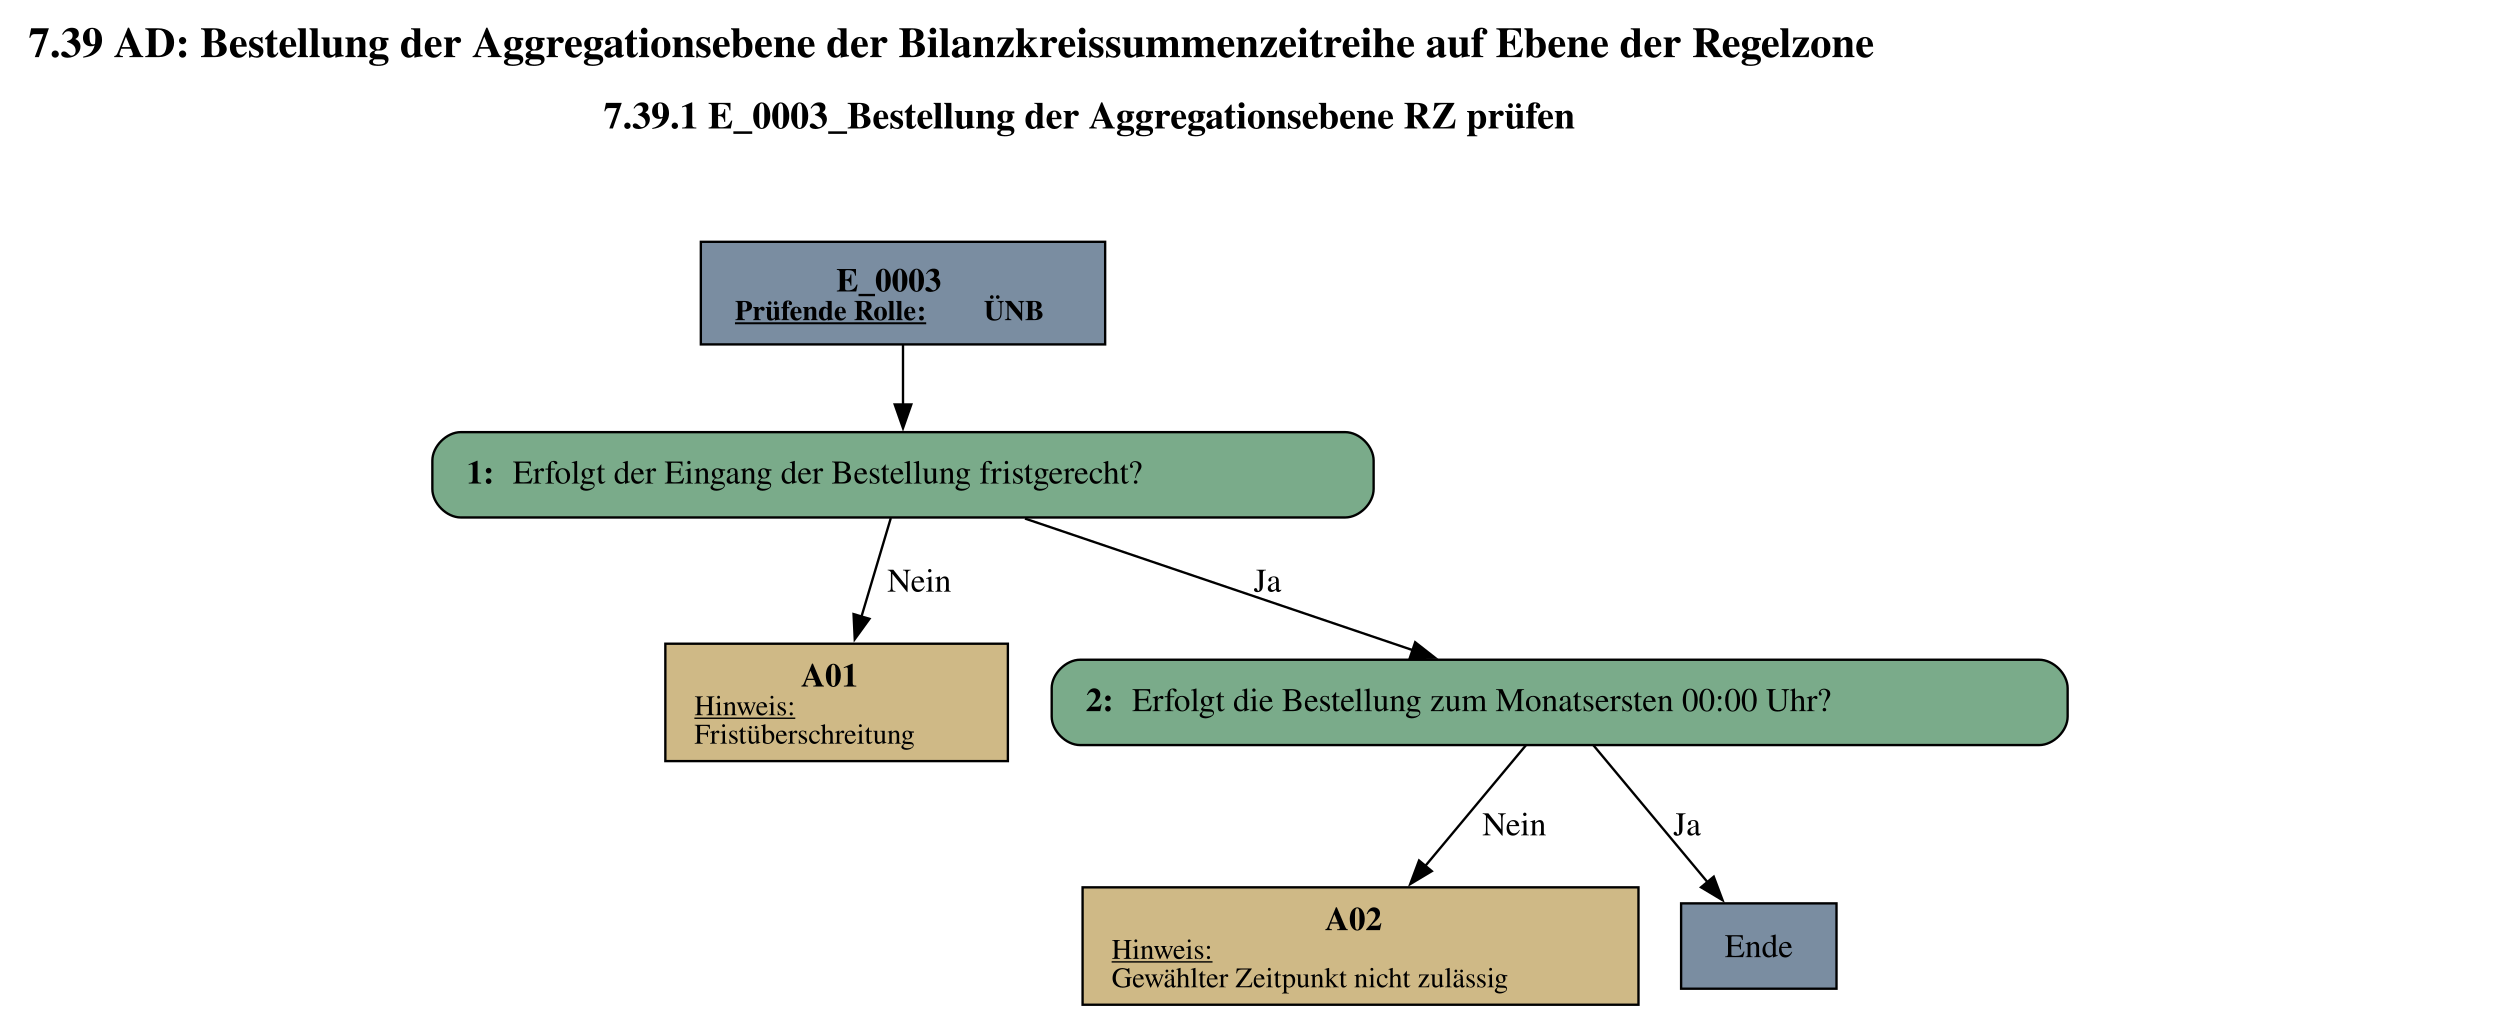
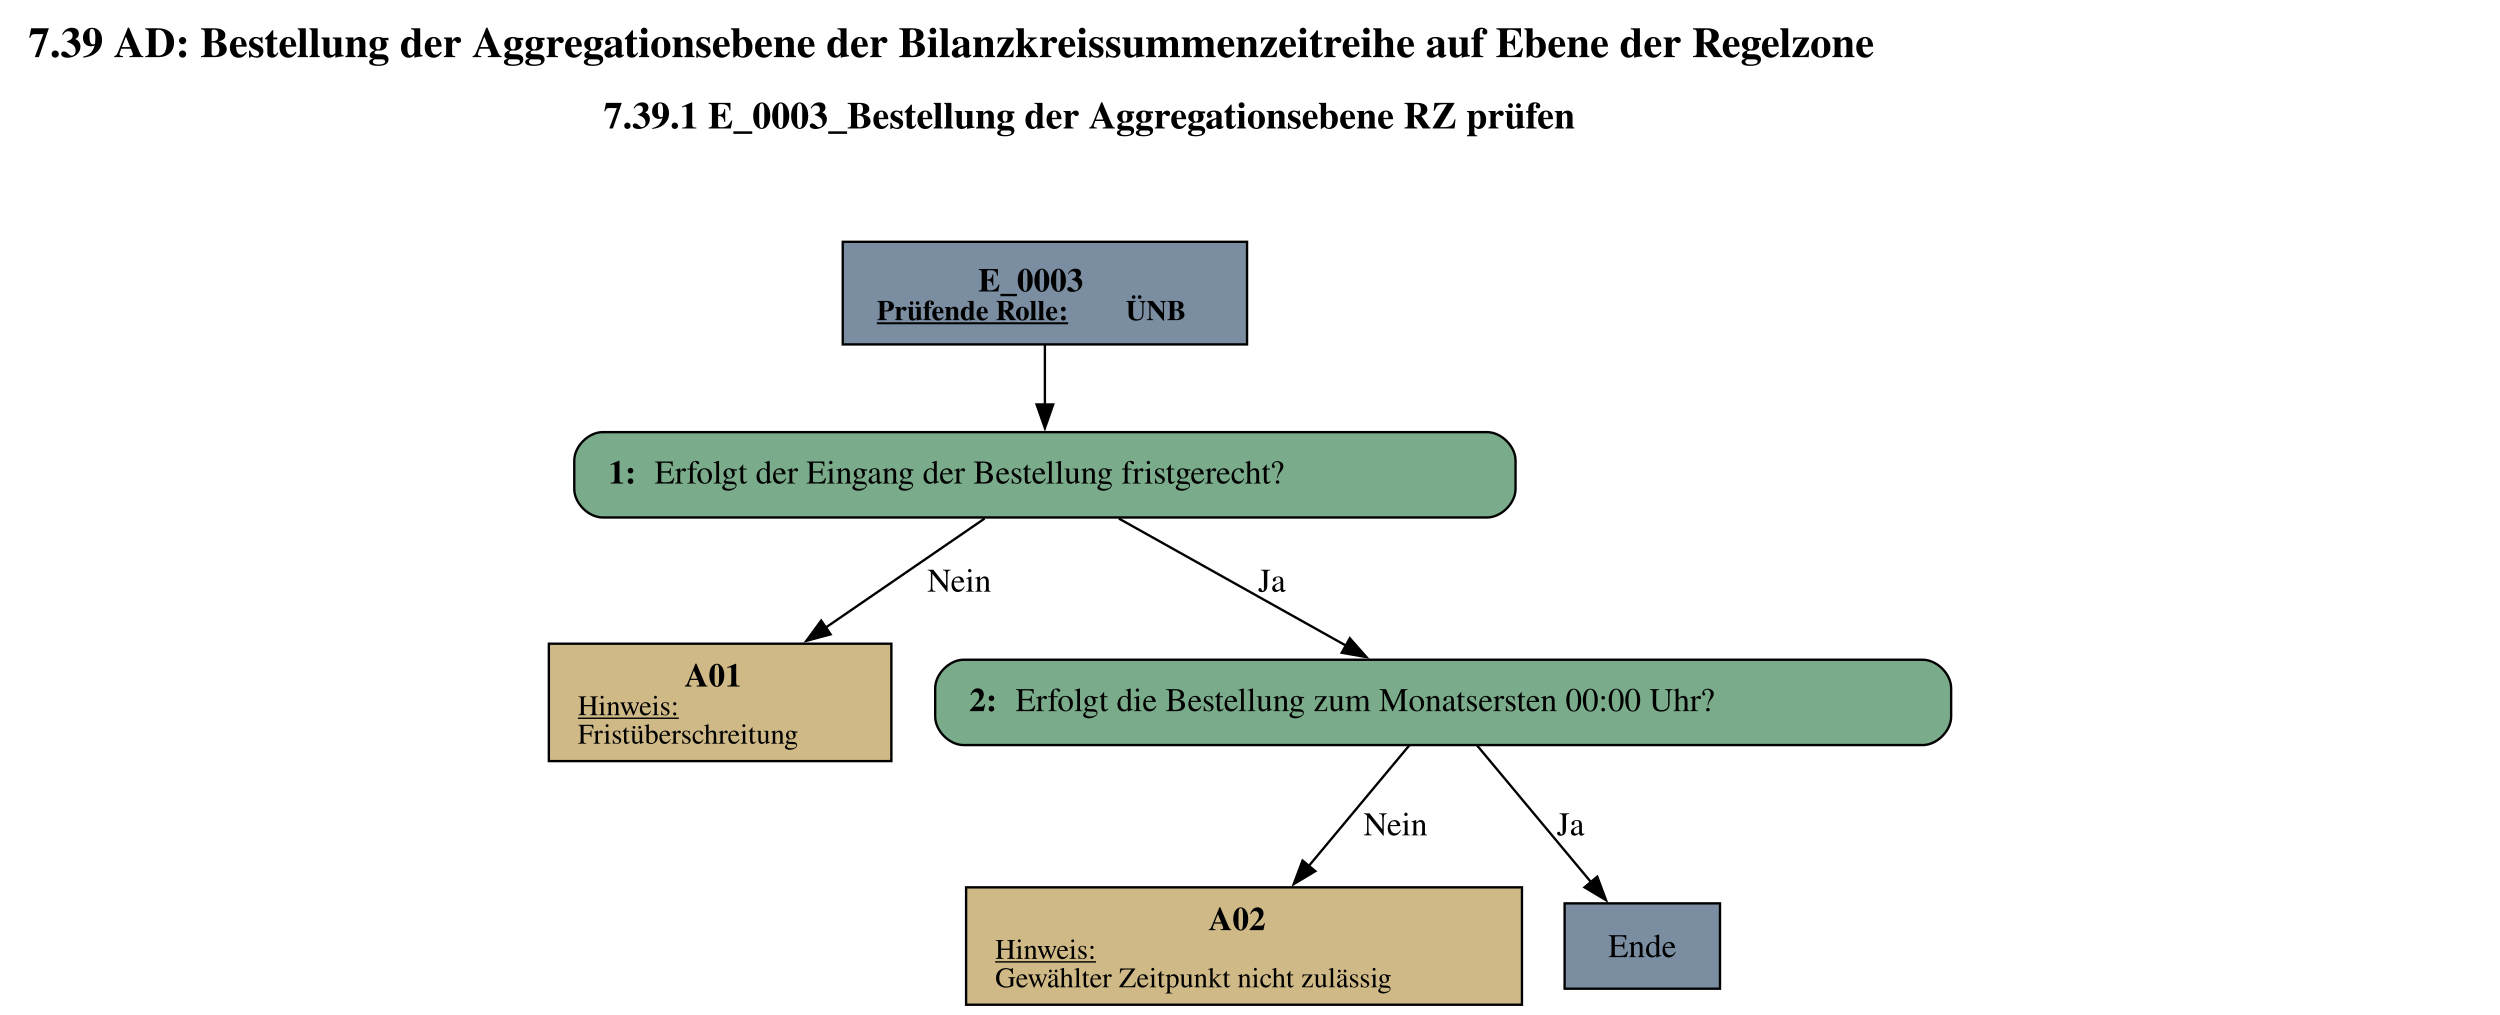
<svg xmlns="http://www.w3.org/2000/svg" width="1055pt" height="428pt" viewBox="0.00 0.00 1054.50 427.82">
  <g id="graph0" class="graph" transform="scale(1 1) rotate(0) translate(4 423.82)">
    <text text-anchor="start" x="8" y="-399.72" font-family="Times,serif" font-weight="bold" font-size="18.00">7.39 AD: Bestellung der Aggregationsebene der Bilanzkreissummenzeitreihe auf Ebene der Regelzone</text>
    <text text-anchor="start" x="250.62" y="-369.62" font-family="Times,serif" font-weight="bold" font-size="16.00">7.39.1 E_0003_Bestellung der Aggregationsebene RZ prüfen</text>
    <g id="node1" class="node">
-       <polygon fill="#7a8da1" stroke="black" points="462.15,-321.82 291.6,-321.82 291.6,-278.54 462.15,-278.54 462.15,-321.82" />
-       <text text-anchor="start" x="348.75" y="-300.88" font-family="Times,serif" font-weight="bold" font-size="14.00">E_0003</text>
-       <text text-anchor="start" x="306" y="-288.78" font-family="Times,serif" font-weight="bold" text-decoration="underline" font-size="12.00">Prüfende Rolle:</text>
-       <text text-anchor="start" x="411" y="-288.78" font-family="Times,serif" font-weight="bold" font-size="12.00"> ÜNB</text>
+       <polygon fill="#7a8da1" stroke="black" points="522.01,-321.82 351.46,-321.82 351.46,-278.54 522.01,-278.54 522.01,-321.82" />
+       <text text-anchor="start" x="408.61" y="-300.88" font-family="Times,serif" font-weight="bold" font-size="14.00">E_0003</text>
+       <text text-anchor="start" x="365.86" y="-288.78" font-family="Times,serif" font-weight="bold" text-decoration="underline" font-size="12.00">Prüfende Rolle:</text>
+       <text text-anchor="start" x="470.86" y="-288.78" font-family="Times,serif" font-weight="bold" font-size="12.00"> ÜNB</text>
    </g>
    <g id="node2" class="node">
-       <path fill="#7aab8a" stroke="black" d="M563.4,-241.54C563.4,-241.54 190.35,-241.54 190.35,-241.54 184.35,-241.54 178.35,-235.54 178.35,-229.54 178.35,-229.54 178.35,-217.54 178.35,-217.54 178.35,-211.54 184.35,-205.54 190.35,-205.54 190.35,-205.54 563.4,-205.54 563.4,-205.54 569.4,-205.54 575.4,-211.54 575.4,-217.54 575.4,-217.54 575.4,-229.54 575.4,-229.54 575.4,-235.54 569.4,-241.54 563.4,-241.54" />
-       <text text-anchor="start" x="192.75" y="-219.86" font-family="Times,serif" font-weight="bold" font-size="14.00">1: </text>
-       <text text-anchor="start" x="212.25" y="-219.86" font-family="Times,serif" font-size="14.00">Erfolgt der Eingang der Bestellung fristgerecht?</text>
+       <path fill="#7aab8a" stroke="black" d="M623.26,-241.54C623.26,-241.54 250.21,-241.54 250.21,-241.54 244.21,-241.54 238.21,-235.54 238.21,-229.54 238.21,-229.54 238.21,-217.54 238.21,-217.54 238.21,-211.54 244.21,-205.54 250.21,-205.54 250.21,-205.54 623.26,-205.54 623.26,-205.54 629.26,-205.54 635.26,-211.54 635.26,-217.54 635.26,-217.54 635.26,-229.54 635.26,-229.54 635.26,-235.54 629.26,-241.54 623.26,-241.54" />
+       <text text-anchor="start" x="252.61" y="-219.86" font-family="Times,serif" font-weight="bold" font-size="14.00">1: </text>
+       <text text-anchor="start" x="272.11" y="-219.86" font-family="Times,serif" font-size="14.00">Erfolgt der Eingang der Bestellung fristgerecht?</text>
    </g>
    <g id="edge1" class="edge">
-       <path fill="none" stroke="black" d="M376.88,-278.39C376.88,-270.53 376.88,-261.45 376.88,-253.01" />
-       <polygon fill="black" stroke="black" points="380.38,-253.21 376.88,-243.21 373.38,-253.21 380.38,-253.21" />
+       <path fill="none" stroke="black" d="M436.73,-278.39C436.73,-270.53 436.73,-261.45 436.73,-253.01" />
+       <polygon fill="black" stroke="black" points="440.23,-253.21 436.73,-243.21 433.23,-253.21 440.23,-253.21" />
    </g>
    <g id="node3" class="node">
-       <polygon fill="#cfb986" stroke="black" points="421.12,-152.29 276.63,-152.29 276.63,-102.77 421.12,-102.77 421.12,-152.29" />
-       <text text-anchor="start" x="333.88" y="-134.23" font-family="Times,serif" font-weight="bold" font-size="14.00">A01</text>
-       <text text-anchor="start" x="288.88" y="-122.13" font-family="Times,serif" text-decoration="underline" font-size="12.00">Hinweis:</text>
-       <text text-anchor="start" x="288.88" y="-110.13" font-family="Times,serif" font-size="12.00">Fristüberschreitung</text>
+       <polygon fill="#cfb986" stroke="black" points="371.97,-152.29 227.49,-152.29 227.49,-102.77 371.97,-102.77 371.97,-152.29" />
+       <text text-anchor="start" x="284.73" y="-134.23" font-family="Times,serif" font-weight="bold" font-size="14.00">A01</text>
+       <text text-anchor="start" x="239.73" y="-122.13" font-family="Times,serif" text-decoration="underline" font-size="12.00">Hinweis:</text>
+       <text text-anchor="start" x="239.73" y="-110.13" font-family="Times,serif" font-size="12.00">Fristüberschreitung</text>
    </g>
    <g id="edge2" class="edge">
-       <path fill="none" stroke="black" d="M371.74,-205.3C368.28,-193.67 363.58,-177.91 359.35,-163.7" />
-       <polygon fill="black" stroke="black" points="362.73,-162.78 356.52,-154.19 356.02,-164.78 362.73,-162.78" />
-       <text text-anchor="middle" x="383.75" y="-174.24" font-family="Times,serif" font-size="14.00">Nein</text>
+       <path fill="none" stroke="black" d="M411.28,-205.08C392.46,-192.16 366.35,-174.24 344.11,-158.98" />
+       <polygon fill="black" stroke="black" points="346.33,-156.26 336.1,-153.49 342.37,-162.03 346.33,-156.26" />
+       <text text-anchor="middle" x="400.61" y="-174.24" font-family="Times,serif" font-size="14.00">Nein</text>
    </g>
    <g id="node4" class="node">
-       <path fill="#7aab8a" stroke="black" d="M856.15,-145.53C856.15,-145.53 451.6,-145.53 451.6,-145.53 445.6,-145.53 439.6,-139.53 439.6,-133.53 439.6,-133.53 439.6,-121.53 439.6,-121.53 439.6,-115.53 445.6,-109.53 451.6,-109.53 451.6,-109.53 856.15,-109.53 856.15,-109.53 862.15,-109.53 868.15,-115.53 868.15,-121.53 868.15,-121.53 868.15,-133.53 868.15,-133.53 868.15,-139.53 862.15,-145.53 856.15,-145.53" />
-       <text text-anchor="start" x="454" y="-123.86" font-family="Times,serif" font-weight="bold" font-size="14.00">2: </text>
-       <text text-anchor="start" x="473.5" y="-123.86" font-family="Times,serif" font-size="14.00">Erfolgt die Bestellung zum Monatsersten 00:00 Uhr?</text>
+       <path fill="#7aab8a" stroke="black" d="M807.01,-145.53C807.01,-145.53 402.46,-145.53 402.46,-145.53 396.46,-145.53 390.46,-139.53 390.46,-133.53 390.46,-133.53 390.46,-121.53 390.46,-121.53 390.46,-115.53 396.46,-109.53 402.46,-109.53 402.46,-109.53 807.01,-109.53 807.01,-109.53 813.01,-109.53 819.01,-115.53 819.01,-121.53 819.01,-121.53 819.01,-133.53 819.01,-133.53 819.01,-139.53 813.01,-145.53 807.01,-145.53" />
+       <text text-anchor="start" x="404.86" y="-123.86" font-family="Times,serif" font-weight="bold" font-size="14.00">2: </text>
+       <text text-anchor="start" x="424.36" y="-123.86" font-family="Times,serif" font-size="14.00">Erfolgt die Bestellung zum Monatsersten 00:00 Uhr?</text>
    </g>
    <g id="edge3" class="edge">
-       <path fill="none" stroke="black" d="M428.33,-205.08C474.58,-189.38 542.62,-166.29 591.87,-149.58" />
-       <polygon fill="black" stroke="black" points="592.92,-152.91 601.26,-146.39 590.67,-146.28 592.92,-152.91" />
-       <text text-anchor="middle" x="530.62" y="-174.24" font-family="Times,serif" font-size="14.00">Ja</text>
+       <path fill="none" stroke="black" d="M467.94,-205.08C494.93,-189.97 534.16,-168.02 563.69,-151.5" />
+       <polygon fill="black" stroke="black" points="565.36,-154.58 572.37,-146.64 561.94,-148.47 565.36,-154.58" />
+       <text text-anchor="middle" x="532.48" y="-174.24" font-family="Times,serif" font-size="14.00">Ja</text>
    </g>
    <g id="node5" class="node">
-       <polygon fill="#cfb986" stroke="black" points="687.12,-49.52 452.63,-49.52 452.63,0 687.12,0 687.12,-49.52" />
-       <text text-anchor="start" x="554.88" y="-31.46" font-family="Times,serif" font-weight="bold" font-size="14.00">A02</text>
-       <text text-anchor="start" x="464.88" y="-19.36" font-family="Times,serif" text-decoration="underline" font-size="12.00">Hinweis:</text>
-       <text text-anchor="start" x="464.88" y="-7.36" font-family="Times,serif" font-size="12.00">Gewählter Zeitpunkt nicht zulässig</text>
+       <polygon fill="#cfb986" stroke="black" points="637.97,-49.52 403.49,-49.52 403.49,0 637.97,0 637.97,-49.52" />
+       <text text-anchor="start" x="505.73" y="-31.46" font-family="Times,serif" font-weight="bold" font-size="14.00">A02</text>
+       <text text-anchor="start" x="415.73" y="-19.36" font-family="Times,serif" text-decoration="underline" font-size="12.00">Hinweis:</text>
+       <text text-anchor="start" x="415.73" y="-7.36" font-family="Times,serif" font-size="12.00">Gewählter Zeitpunkt nicht zulässig</text>
    </g>
    <g id="edge4" class="edge">
-       <path fill="none" stroke="black" d="M639.63,-109.44C627.99,-95.47 611.2,-75.34 597.01,-58.32" />
-       <polygon fill="black" stroke="black" points="599.93,-56.35 590.84,-50.91 594.56,-60.83 599.93,-56.35" />
-       <text text-anchor="middle" x="634.75" y="-71.47" font-family="Times,serif" font-size="14.00">Nein</text>
+       <path fill="none" stroke="black" d="M590.48,-109.44C578.84,-95.47 562.06,-75.34 547.87,-58.32" />
+       <polygon fill="black" stroke="black" points="550.79,-56.35 541.7,-50.91 545.41,-60.83 550.79,-56.35" />
+       <text text-anchor="middle" x="584.61" y="-71.47" font-family="Times,serif" font-size="14.00">Nein</text>
    </g>
    <g id="node6" class="node">
-       <polygon fill="#7a8da1" stroke="black" points="770.65,-42.76 705.1,-42.76 705.1,-6.76 770.65,-6.76 770.65,-42.76" />
-       <text text-anchor="middle" x="737.88" y="-20.08" font-family="Times,serif" font-size="14.00">Ende</text>
+       <polygon fill="#7a8da1" stroke="black" points="721.51,-42.76 655.96,-42.76 655.96,-6.76 721.51,-6.76 721.51,-42.76" />
+       <text text-anchor="middle" x="688.73" y="-20.08" font-family="Times,serif" font-size="14.00">Ende</text>
    </g>
    <g id="edge5" class="edge">
-       <path fill="none" stroke="black" d="M668.12,-109.44C681.4,-93.51 701.37,-69.56 716.54,-51.35" />
-       <polygon fill="black" stroke="black" points="718.87,-54.02 722.59,-44.1 713.5,-49.54 718.87,-54.02" />
-       <text text-anchor="middle" x="707.62" y="-71.47" font-family="Times,serif" font-size="14.00">Ja</text>
+       <path fill="none" stroke="black" d="M618.98,-109.44C632.26,-93.51 652.22,-69.56 667.4,-51.35" />
+       <polygon fill="black" stroke="black" points="669.73,-54.02 673.44,-44.1 664.35,-49.54 669.73,-54.02" />
+       <text text-anchor="middle" x="658.48" y="-71.47" font-family="Times,serif" font-size="14.00">Ja</text>
    </g>
  </g>
</svg>
